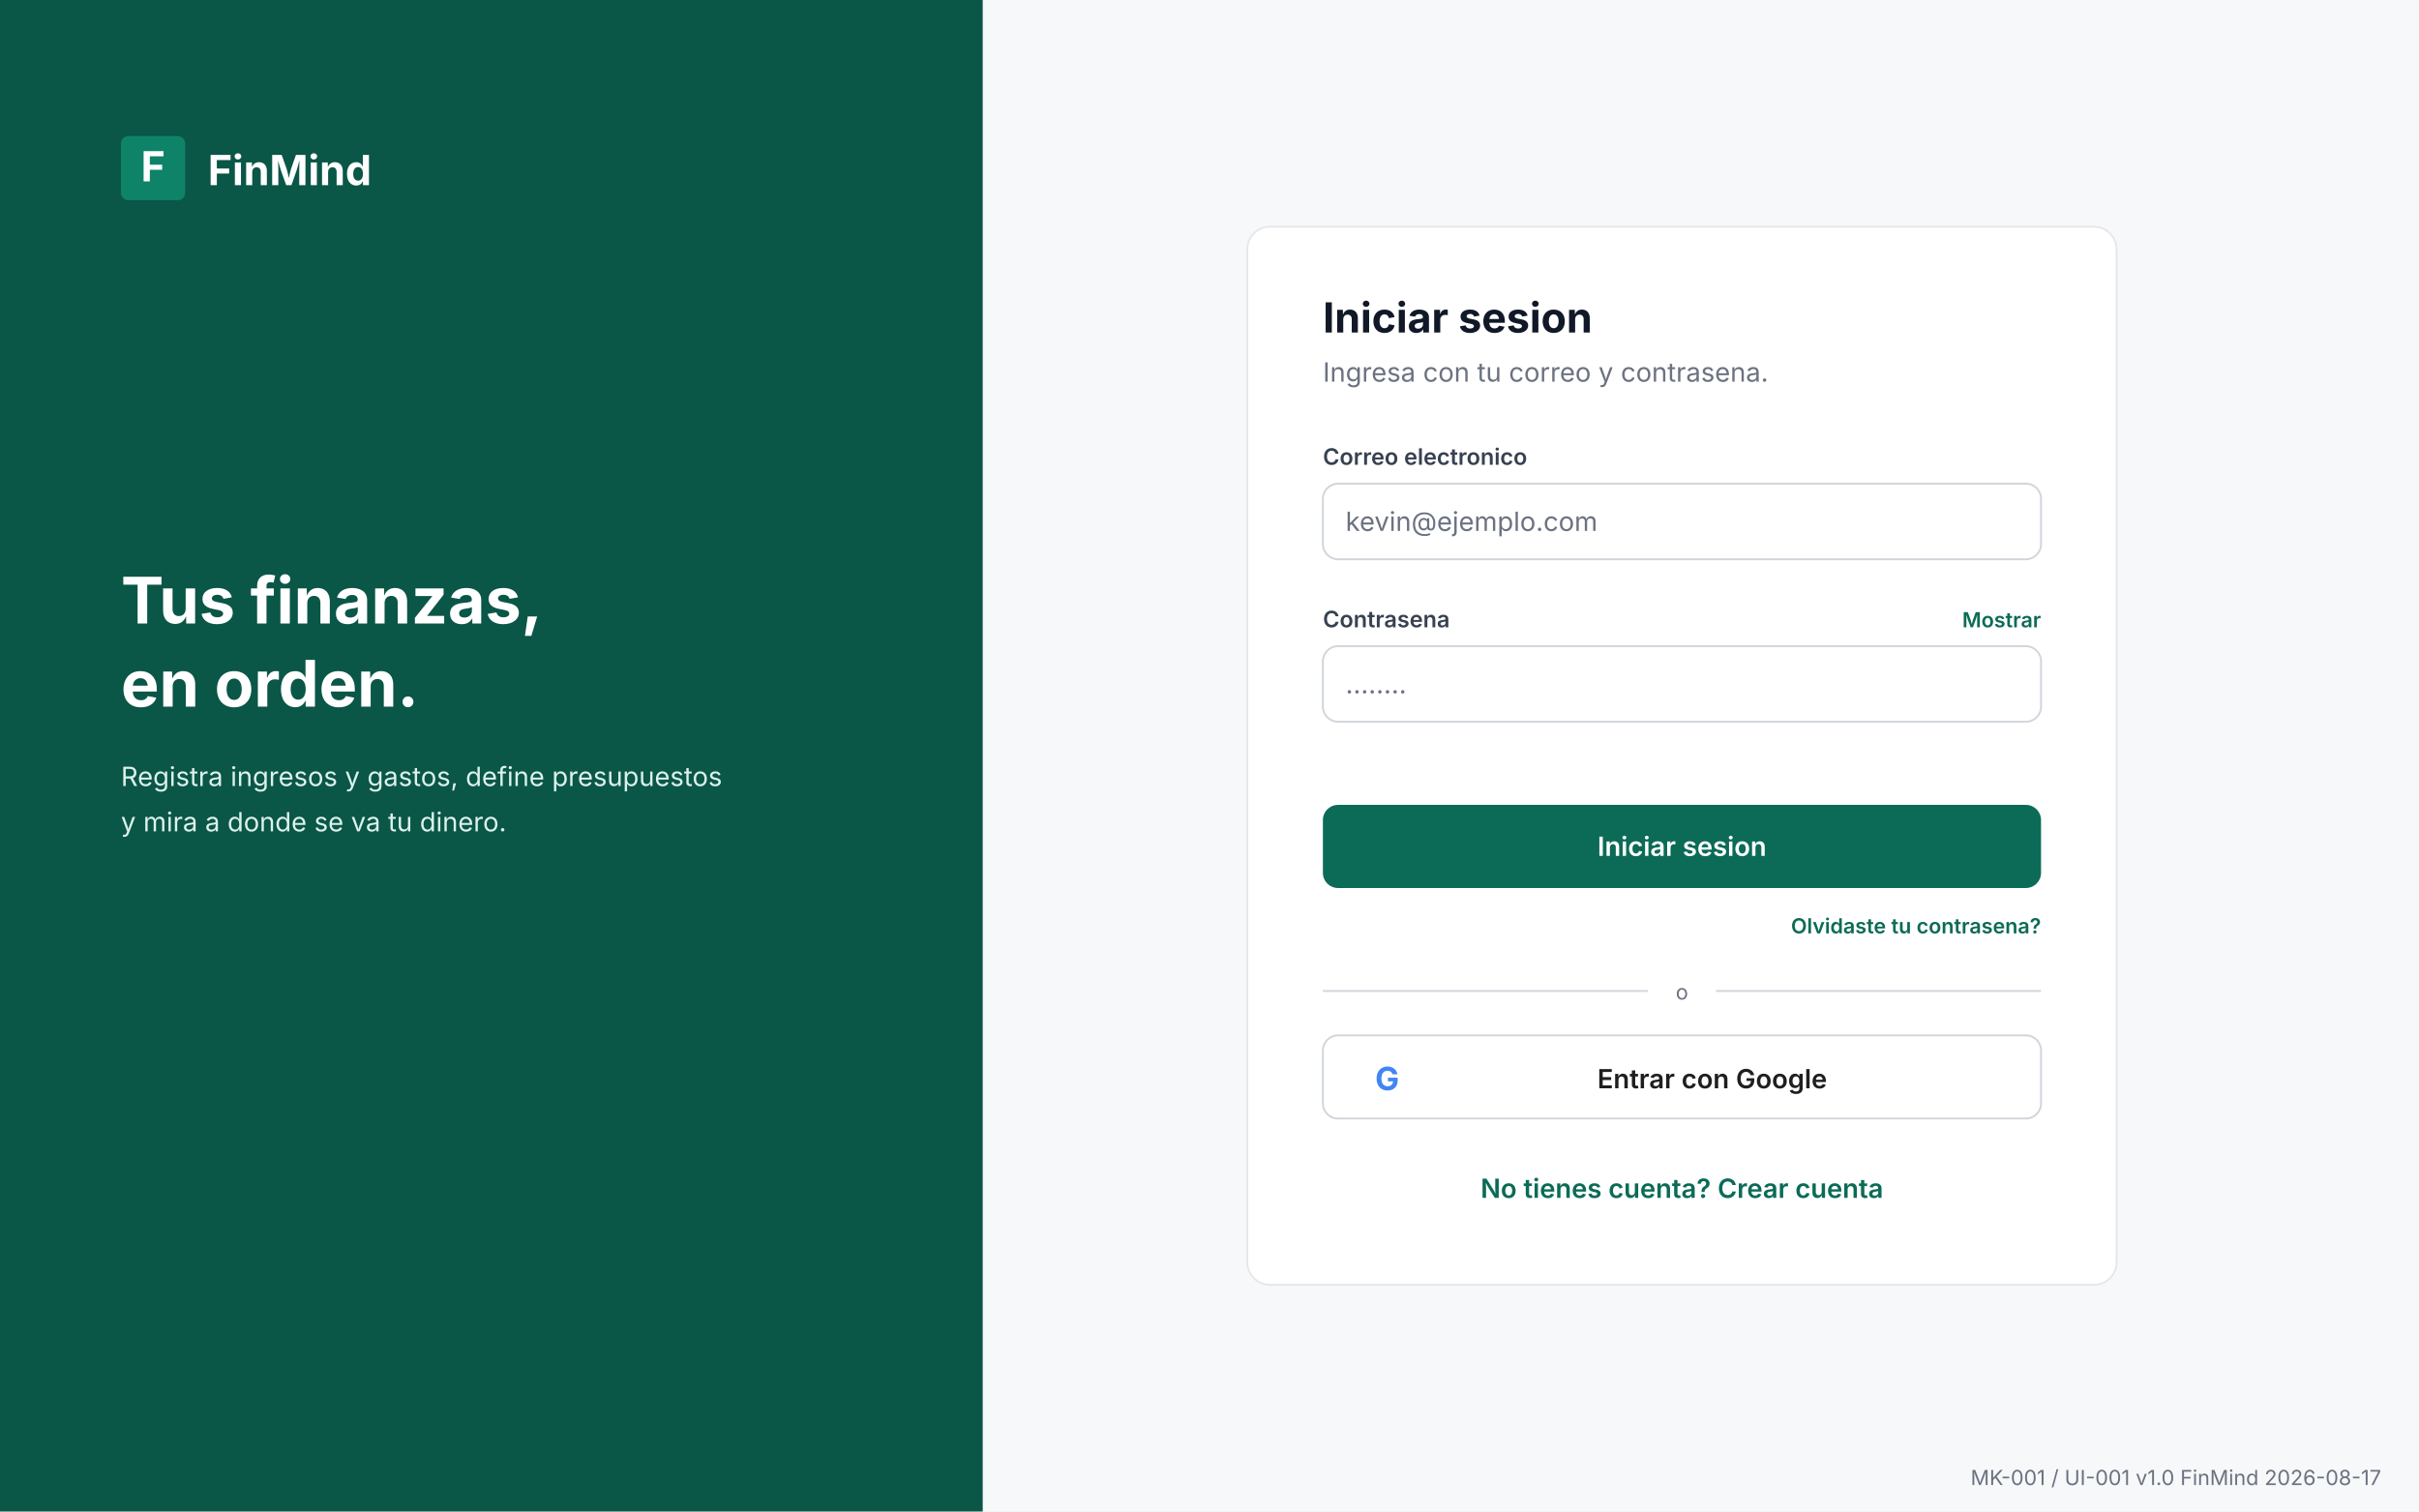
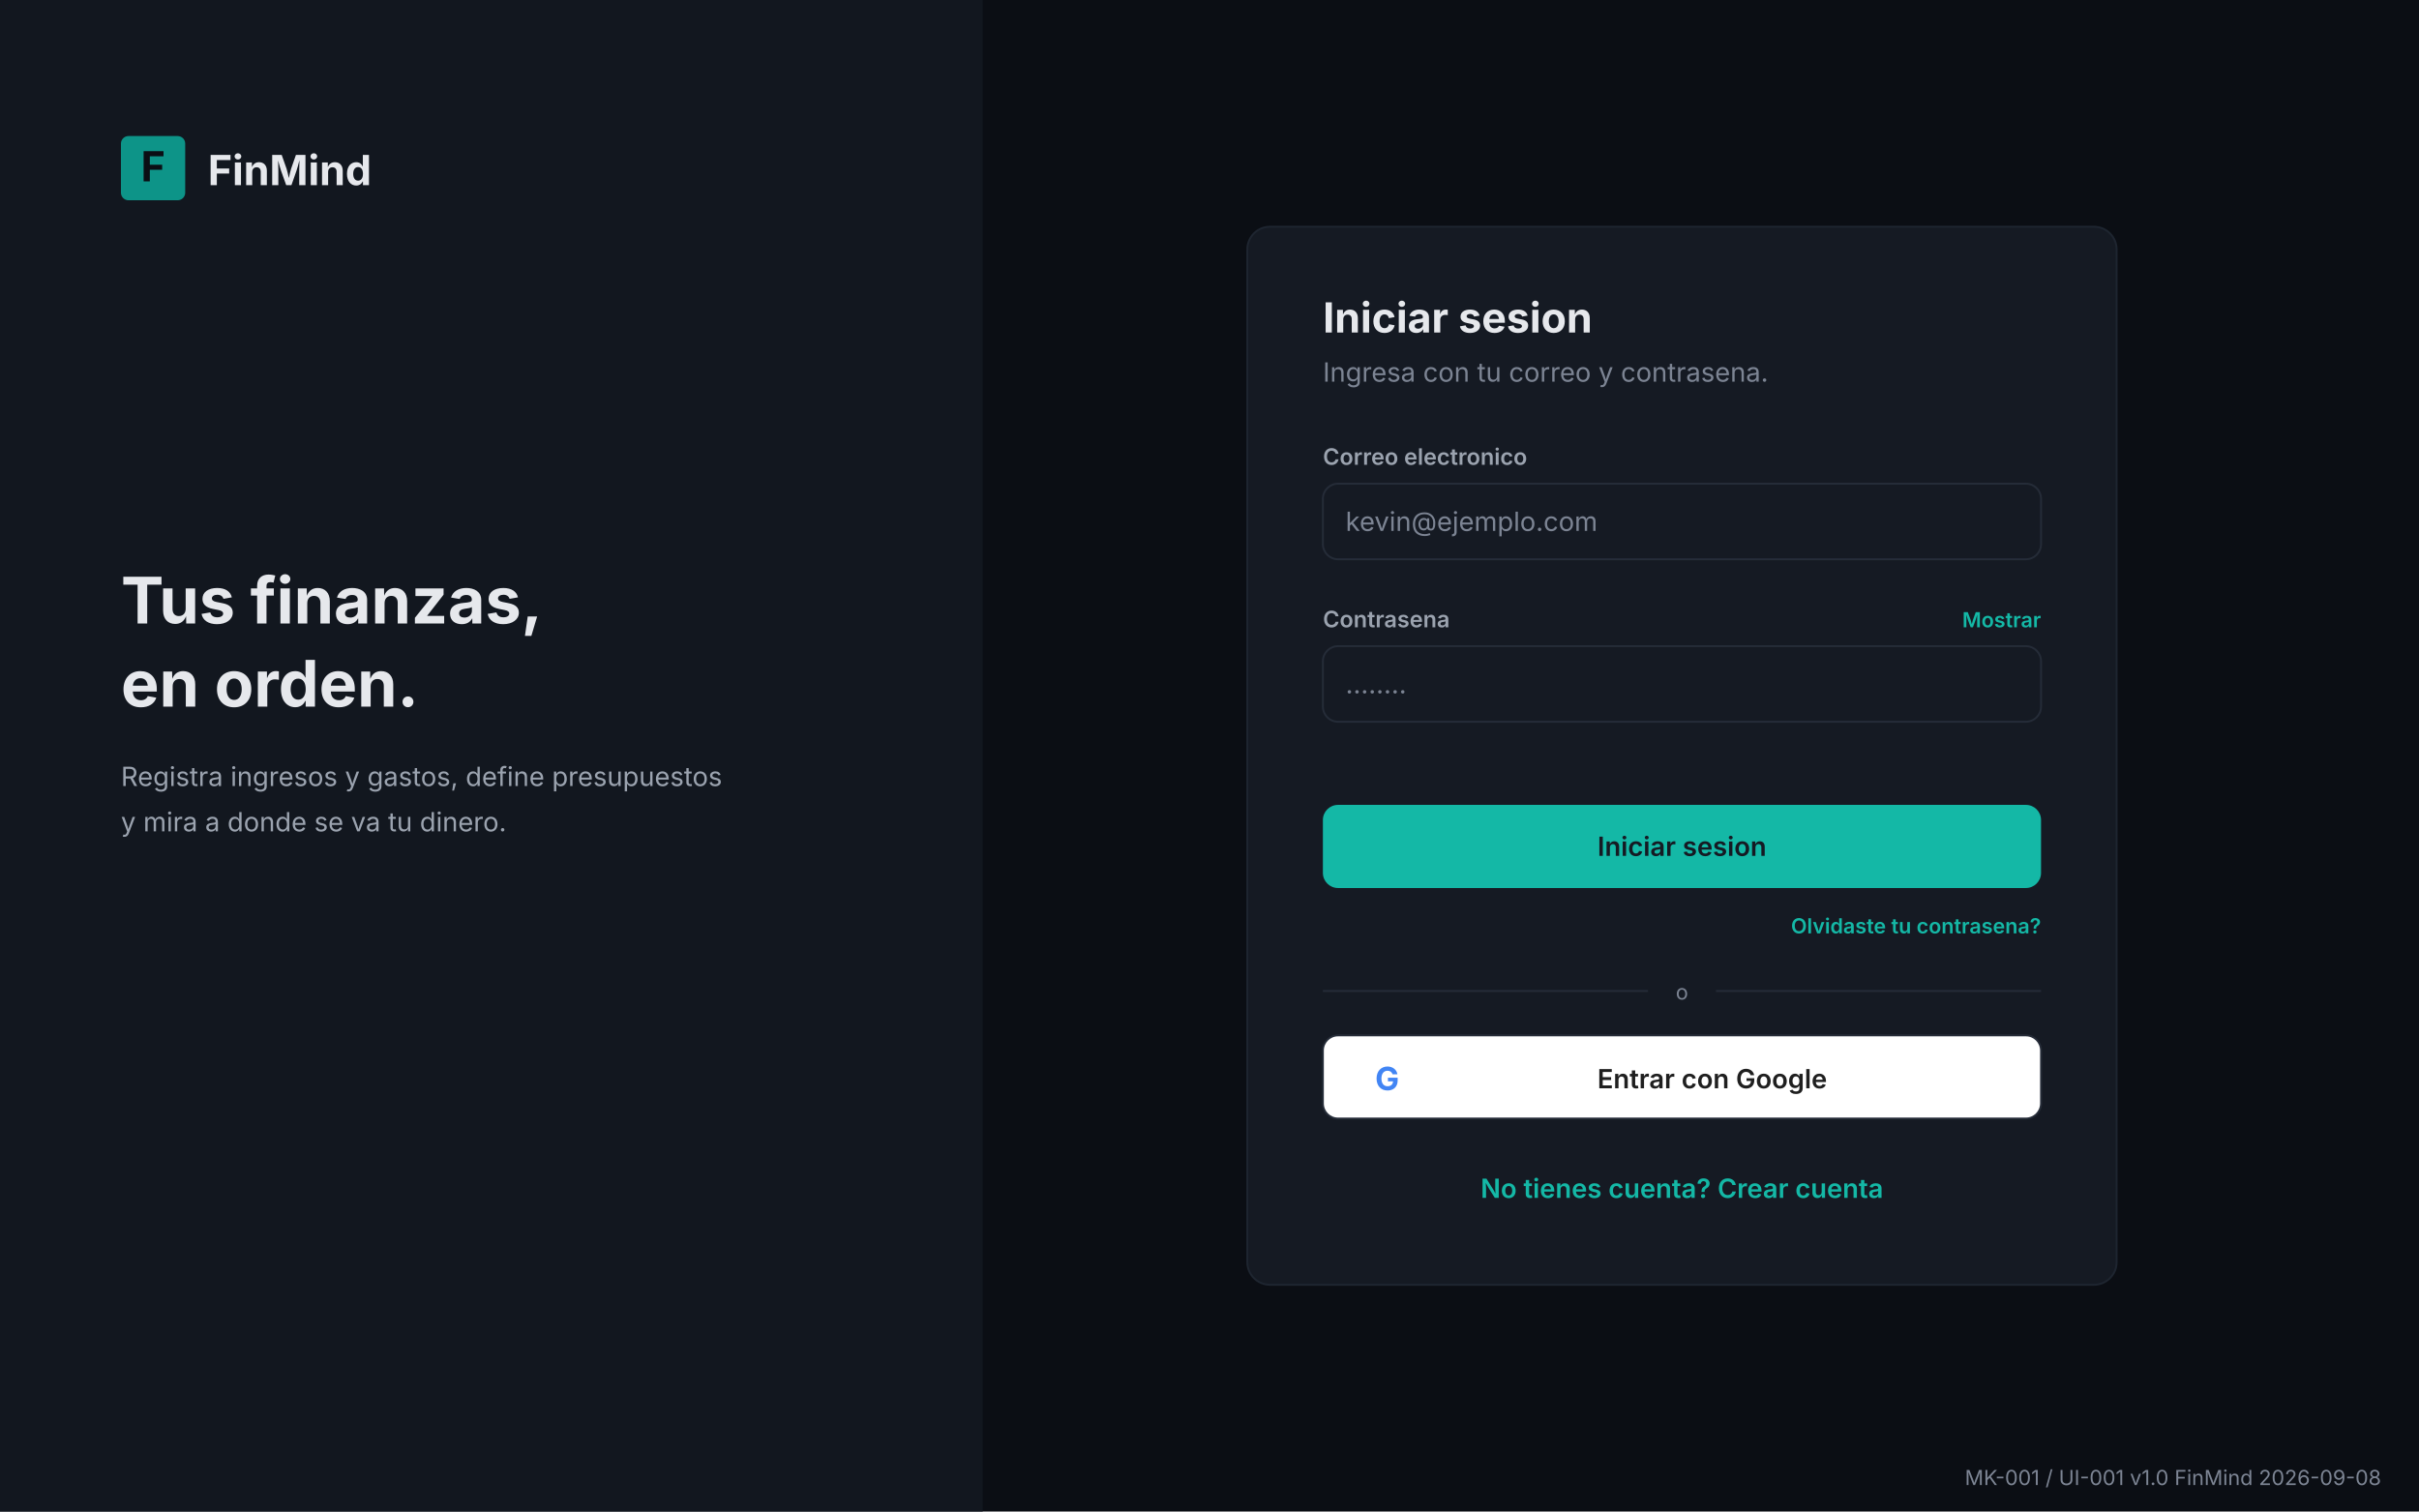
<svg xmlns="http://www.w3.org/2000/svg" viewBox="0 0 1280 800" width="1280" height="800" role="img" aria-labelledby="t d">
-   <rect x="0" y="0" width="1280" height="800" rx="0" fill="#F7F8FA" />
-   <rect x="0" y="0" width="520" height="800" rx="0" fill="#0A5647" />
-   <rect x="64" y="72" width="34" height="34" rx="4" fill="#0E8368" />
-   <text x="81" y="96" font-family="Inter, 'Segoe UI', system-ui, sans-serif" font-size="22" font-weight="700" fill="#FFFFFF" text-anchor="middle">F</text>
-   <text x="110" y="98" font-family="Inter, 'Segoe UI', system-ui, sans-serif" font-size="22" font-weight="700" fill="#FFFFFF" text-anchor="start">FinMind</text>
-   <text x="64" y="330" font-family="Inter, 'Segoe UI', system-ui, sans-serif" font-size="34" font-weight="700" fill="#FFFFFF" text-anchor="start">Tus finanzas,</text>
-   <text x="64" y="374" font-family="Inter, 'Segoe UI', system-ui, sans-serif" font-size="34" font-weight="700" fill="#FFFFFF" text-anchor="start">en orden.</text>
-   <text x="64" y="416" font-family="Inter, 'Segoe UI', system-ui, sans-serif" font-size="14" font-weight="400" fill="#DCF2EC" text-anchor="start">Registra ingresos y gastos, define presupuestos</text>
-   <text x="64" y="440" font-family="Inter, 'Segoe UI', system-ui, sans-serif" font-size="14" font-weight="400" fill="#DCF2EC" text-anchor="start">y mira a donde se va tu dinero.</text>
-   <rect x="660" y="120" width="460" height="560" rx="12" fill="#FFFFFF" stroke="#E5E7EB" stroke-width="1" />
-   <text x="700" y="176" font-family="Inter, 'Segoe UI', system-ui, sans-serif" font-size="22" font-weight="700" fill="#111827" text-anchor="start">Iniciar sesion</text>
-   <text x="700" y="202" font-family="Inter, 'Segoe UI', system-ui, sans-serif" font-size="14" font-weight="400" fill="#6B7280" text-anchor="start">Ingresa con tu correo y contrasena.</text>
-   <text x="700" y="246" font-family="Inter, 'Segoe UI', system-ui, sans-serif" font-size="12" font-weight="600" fill="#374151" text-anchor="start">Correo electronico</text>
-   <rect x="700" y="256" width="380" height="40" rx="8" fill="#FFFFFF" stroke="#D1D5DB" stroke-width="1" />
-   <text x="712" y="281" font-family="Inter, 'Segoe UI', system-ui, sans-serif" font-size="14" font-weight="400" fill="#6B7280" text-anchor="start">kevin@ejemplo.com</text>
-   <text x="700" y="332" font-family="Inter, 'Segoe UI', system-ui, sans-serif" font-size="12" font-weight="600" fill="#374151" text-anchor="start">Contrasena</text>
-   <rect x="700" y="342" width="380" height="40" rx="8" fill="#FFFFFF" stroke="#D1D5DB" stroke-width="1" />
-   <text x="712" y="367" font-family="Inter, 'Segoe UI', system-ui, sans-serif" font-size="14" font-weight="400" fill="#6B7280" text-anchor="start">........</text>
-   <text x="1080" y="332" font-family="Inter, 'Segoe UI', system-ui, sans-serif" font-size="11" font-weight="600" fill="#0B6B57" text-anchor="end">Mostrar</text>
-   <rect x="700" y="426" width="380" height="44" rx="8" fill="#0B6B57" />
-   <text x="890.0" y="453.0" font-family="Inter, 'Segoe UI', system-ui, sans-serif" font-size="14" font-weight="600" fill="#FFFFFF" text-anchor="middle">Iniciar sesion</text>
-   <text x="1080" y="494" font-family="Inter, 'Segoe UI', system-ui, sans-serif" font-size="11" font-weight="600" fill="#0B6B57" text-anchor="end">Olvidaste tu contrasena?</text>
-   <rect x="700" y="524" width="172.0" height="1" rx="0" fill="#D1D5DB" />
-   <rect x="908.0" y="524" width="172.0" height="1" rx="0" fill="#D1D5DB" />
-   <text x="890.0" y="529" font-family="Inter, 'Segoe UI', system-ui, sans-serif" font-size="11" font-weight="400" fill="#6B7280" text-anchor="middle">o</text>
-   <rect x="700" y="548" width="380" height="44" rx="8" fill="#FFFFFF" stroke="#D1D5DB" stroke-width="1" />
+   <rect x="0" y="0" width="1280" height="800" rx="0" fill="#0B0E14" />
+   <rect x="0" y="0" width="520" height="800" rx="0" fill="#12171F" />
+   <rect x="64" y="72" width="34" height="34" rx="4" fill="#0D9488" />
+   <text x="81" y="96" font-family="Inter, 'Segoe UI', system-ui, sans-serif" font-size="22" font-weight="700" fill="#0B0E14" text-anchor="middle">F</text>
+   <text x="110" y="98" font-family="Inter, 'Segoe UI', system-ui, sans-serif" font-size="22" font-weight="700" fill="#E6E8EC" text-anchor="start">FinMind</text>
+   <text x="64" y="330" font-family="Inter, 'Segoe UI', system-ui, sans-serif" font-size="34" font-weight="700" fill="#E6E8EC" text-anchor="start">Tus finanzas,</text>
+   <text x="64" y="374" font-family="Inter, 'Segoe UI', system-ui, sans-serif" font-size="34" font-weight="700" fill="#E6E8EC" text-anchor="start">en orden.</text>
+   <text x="64" y="416" font-family="Inter, 'Segoe UI', system-ui, sans-serif" font-size="14" font-weight="400" fill="#9BA3AF" text-anchor="start">Registra ingresos y gastos, define presupuestos</text>
+   <text x="64" y="440" font-family="Inter, 'Segoe UI', system-ui, sans-serif" font-size="14" font-weight="400" fill="#9BA3AF" text-anchor="start">y mira a donde se va tu dinero.</text>
+   <rect x="660" y="120" width="460" height="560" rx="12" fill="#151A23" stroke="#1E2530" stroke-width="1" />
+   <text x="700" y="176" font-family="Inter, 'Segoe UI', system-ui, sans-serif" font-size="22" font-weight="700" fill="#E6E8EC" text-anchor="start">Iniciar sesion</text>
+   <text x="700" y="202" font-family="Inter, 'Segoe UI', system-ui, sans-serif" font-size="14" font-weight="400" fill="#7C8493" text-anchor="start">Ingresa con tu correo y contrasena.</text>
+   <text x="700" y="246" font-family="Inter, 'Segoe UI', system-ui, sans-serif" font-size="12" font-weight="600" fill="#9BA3AF" text-anchor="start">Correo electronico</text>
+   <rect x="700" y="256" width="380" height="40" rx="8" fill="#151A23" stroke="#252C38" stroke-width="1" />
+   <text x="712" y="281" font-family="Inter, 'Segoe UI', system-ui, sans-serif" font-size="14" font-weight="400" fill="#7C8493" text-anchor="start">kevin@ejemplo.com</text>
+   <text x="700" y="332" font-family="Inter, 'Segoe UI', system-ui, sans-serif" font-size="12" font-weight="600" fill="#9BA3AF" text-anchor="start">Contrasena</text>
+   <rect x="700" y="342" width="380" height="40" rx="8" fill="#151A23" stroke="#252C38" stroke-width="1" />
+   <text x="712" y="367" font-family="Inter, 'Segoe UI', system-ui, sans-serif" font-size="14" font-weight="400" fill="#7C8493" text-anchor="start">........</text>
+   <text x="1080" y="332" font-family="Inter, 'Segoe UI', system-ui, sans-serif" font-size="11" font-weight="600" fill="#14B8A6" text-anchor="end">Mostrar</text>
+   <rect x="700" y="426" width="380" height="44" rx="8" fill="#14B8A6" />
+   <text x="890.0" y="453.0" font-family="Inter, 'Segoe UI', system-ui, sans-serif" font-size="14" font-weight="600" fill="#151A23" text-anchor="middle">Iniciar sesion</text>
+   <text x="1080" y="494" font-family="Inter, 'Segoe UI', system-ui, sans-serif" font-size="11" font-weight="600" fill="#14B8A6" text-anchor="end">Olvidaste tu contrasena?</text>
+   <rect x="700" y="524" width="172.0" height="1" rx="0" fill="#252C38" />
+   <rect x="908.0" y="524" width="172.0" height="1" rx="0" fill="#252C38" />
+   <text x="890.0" y="529" font-family="Inter, 'Segoe UI', system-ui, sans-serif" font-size="11" font-weight="400" fill="#7C8493" text-anchor="middle">o</text>
+   <rect x="700" y="548" width="380" height="44" rx="8" fill="#FFFFFF" stroke="#252C38" stroke-width="1" />
  <text x="734" y="577" font-family="Inter, 'Segoe UI', system-ui, sans-serif" font-size="17" font-weight="700" fill="#4285F4" text-anchor="middle">G</text>
  <text x="906.0" y="576" font-family="Inter, 'Segoe UI', system-ui, sans-serif" font-size="14" font-weight="600" fill="#1F1F1F" text-anchor="middle">Entrar con Google</text>
-   <text x="890" y="634" font-family="Inter, 'Segoe UI', system-ui, sans-serif" font-size="14" font-weight="600" fill="#0B6B57" text-anchor="middle">No tienes cuenta?  Crear cuenta</text>
-   <text x="1260" y="786" font-family="Inter, 'Segoe UI', system-ui, sans-serif" font-size="11" font-weight="400" fill="#6B7280" text-anchor="end">MK-001 / UI-001  v1.0  FinMind  2026-08-17</text>
+   <text x="890" y="634" font-family="Inter, 'Segoe UI', system-ui, sans-serif" font-size="14" font-weight="600" fill="#14B8A6" text-anchor="middle">No tienes cuenta?  Crear cuenta</text>
+   <text x="1260" y="786" font-family="Inter, 'Segoe UI', system-ui, sans-serif" font-size="11" font-weight="400" fill="#7C8493" text-anchor="end">MK-001 / UI-001  v1.0  FinMind  2026-09-08</text>
</svg>
